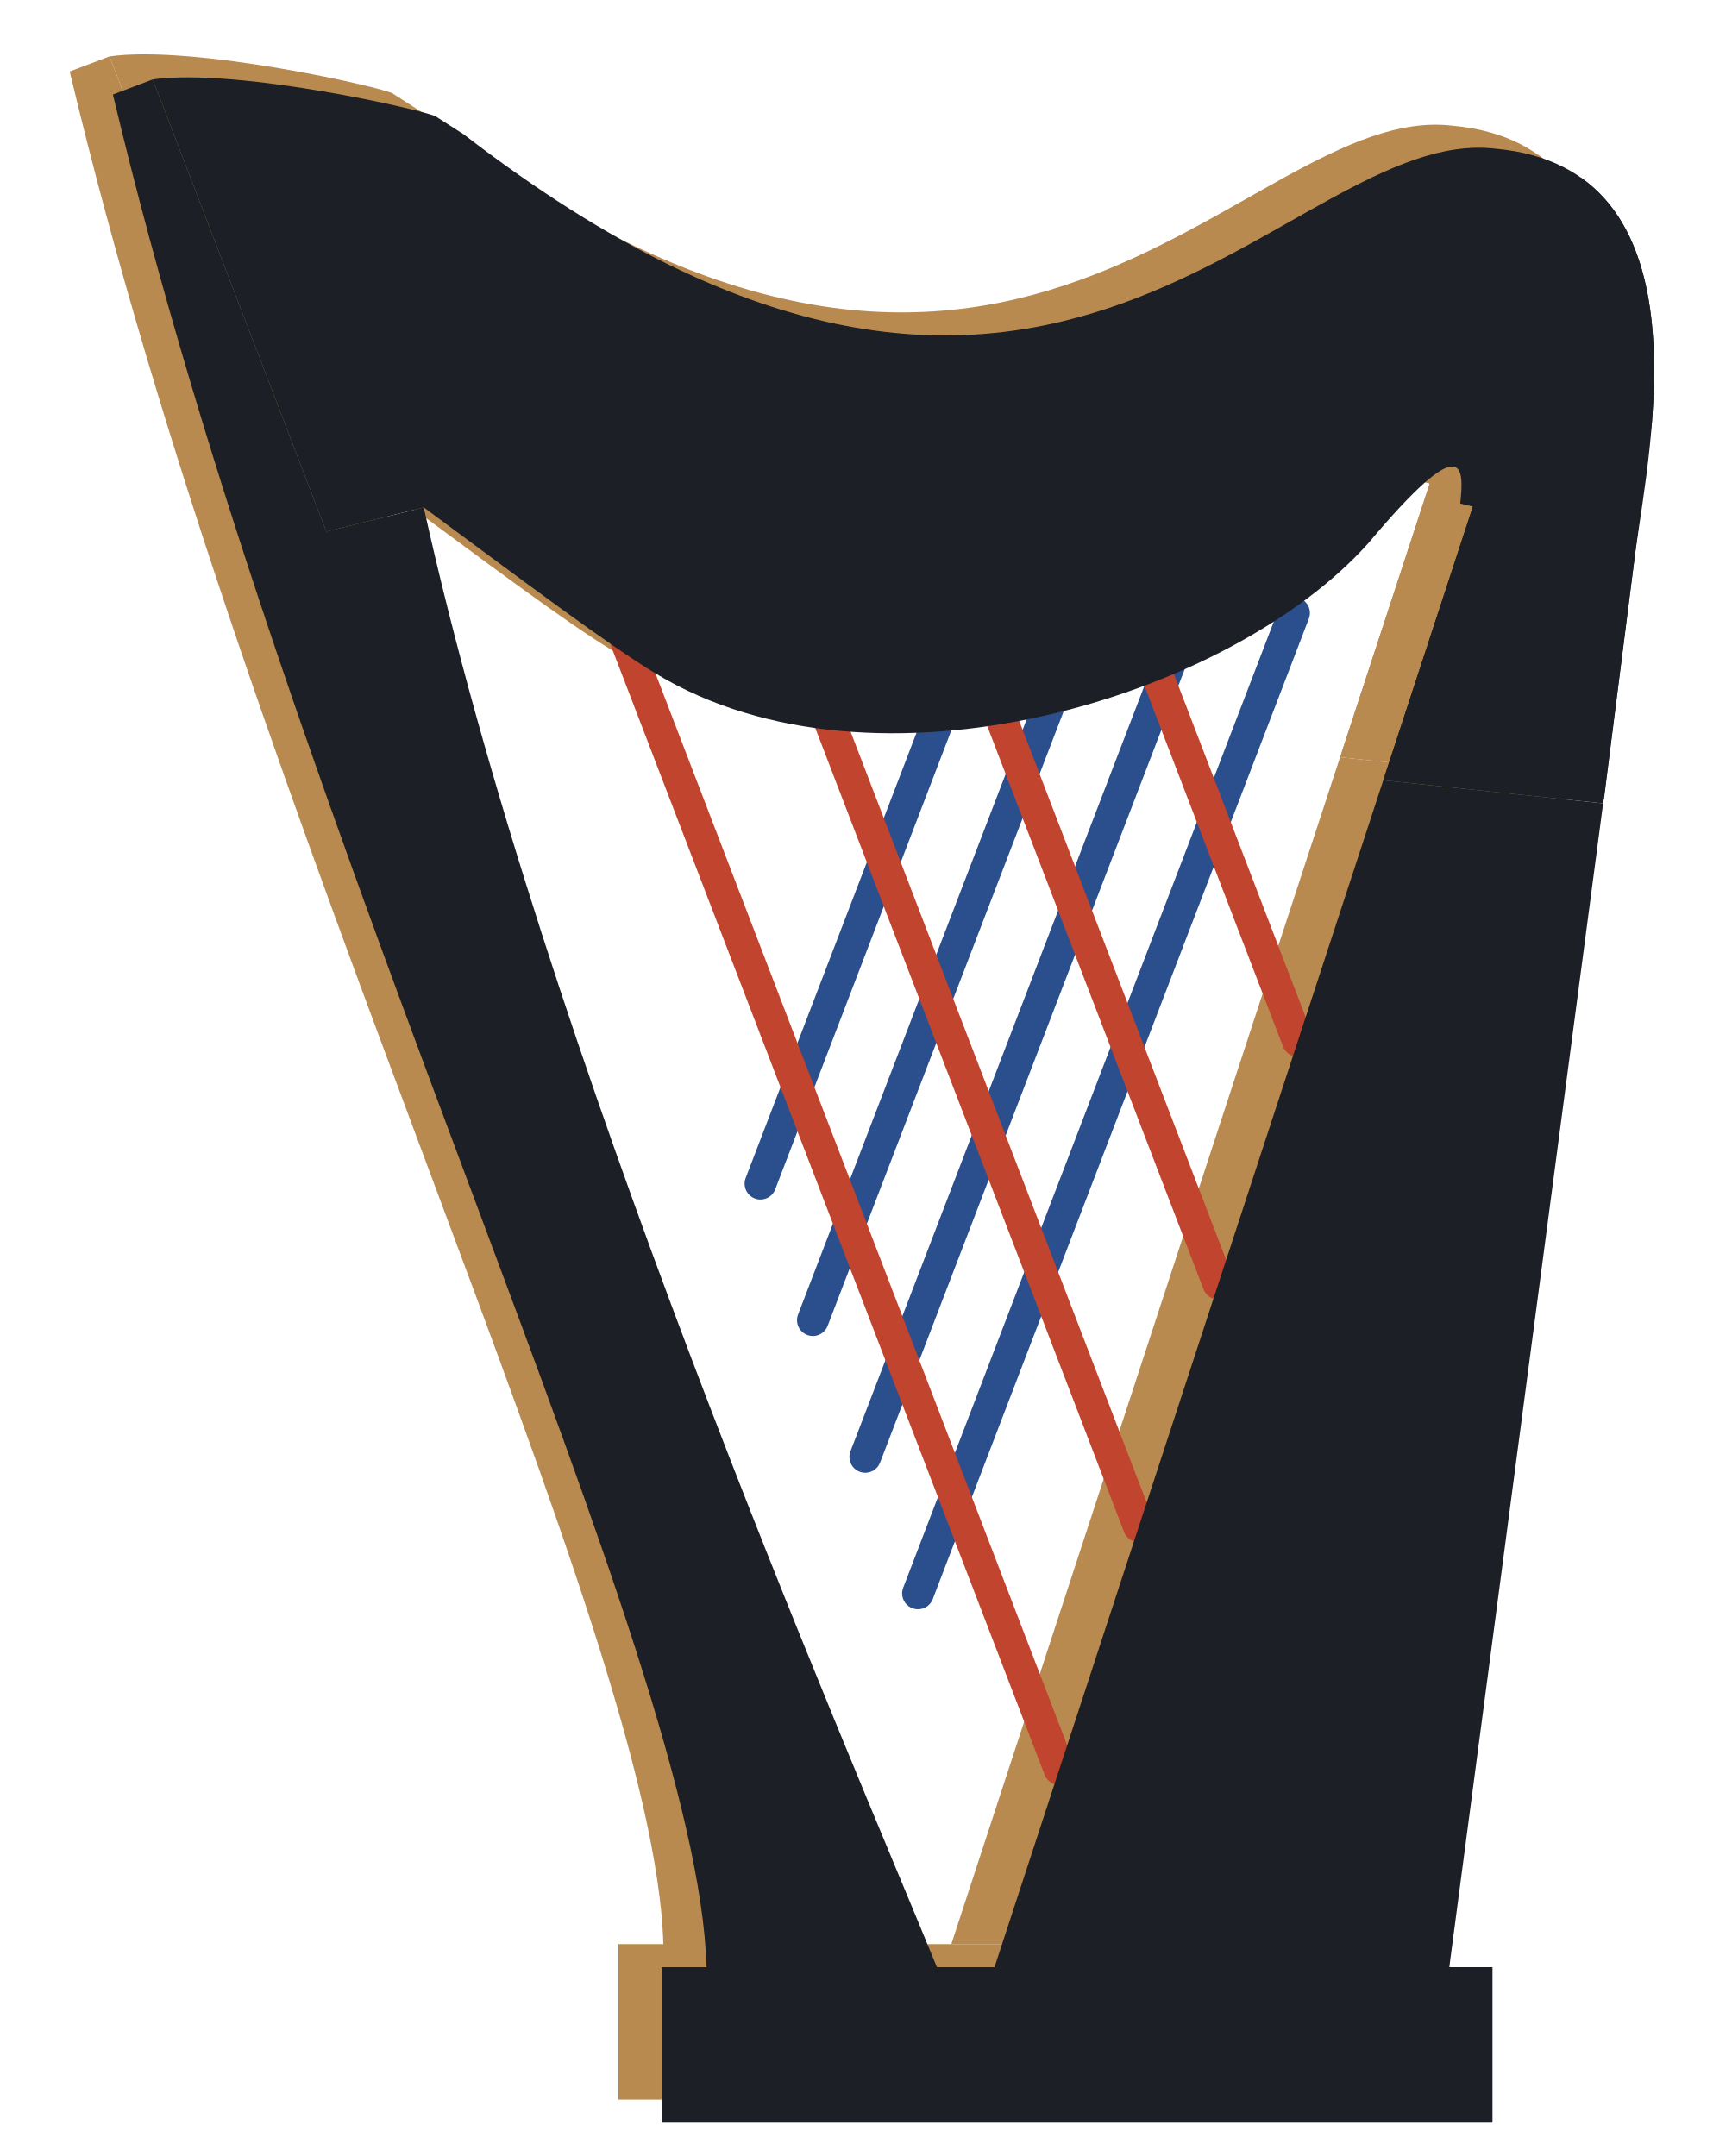
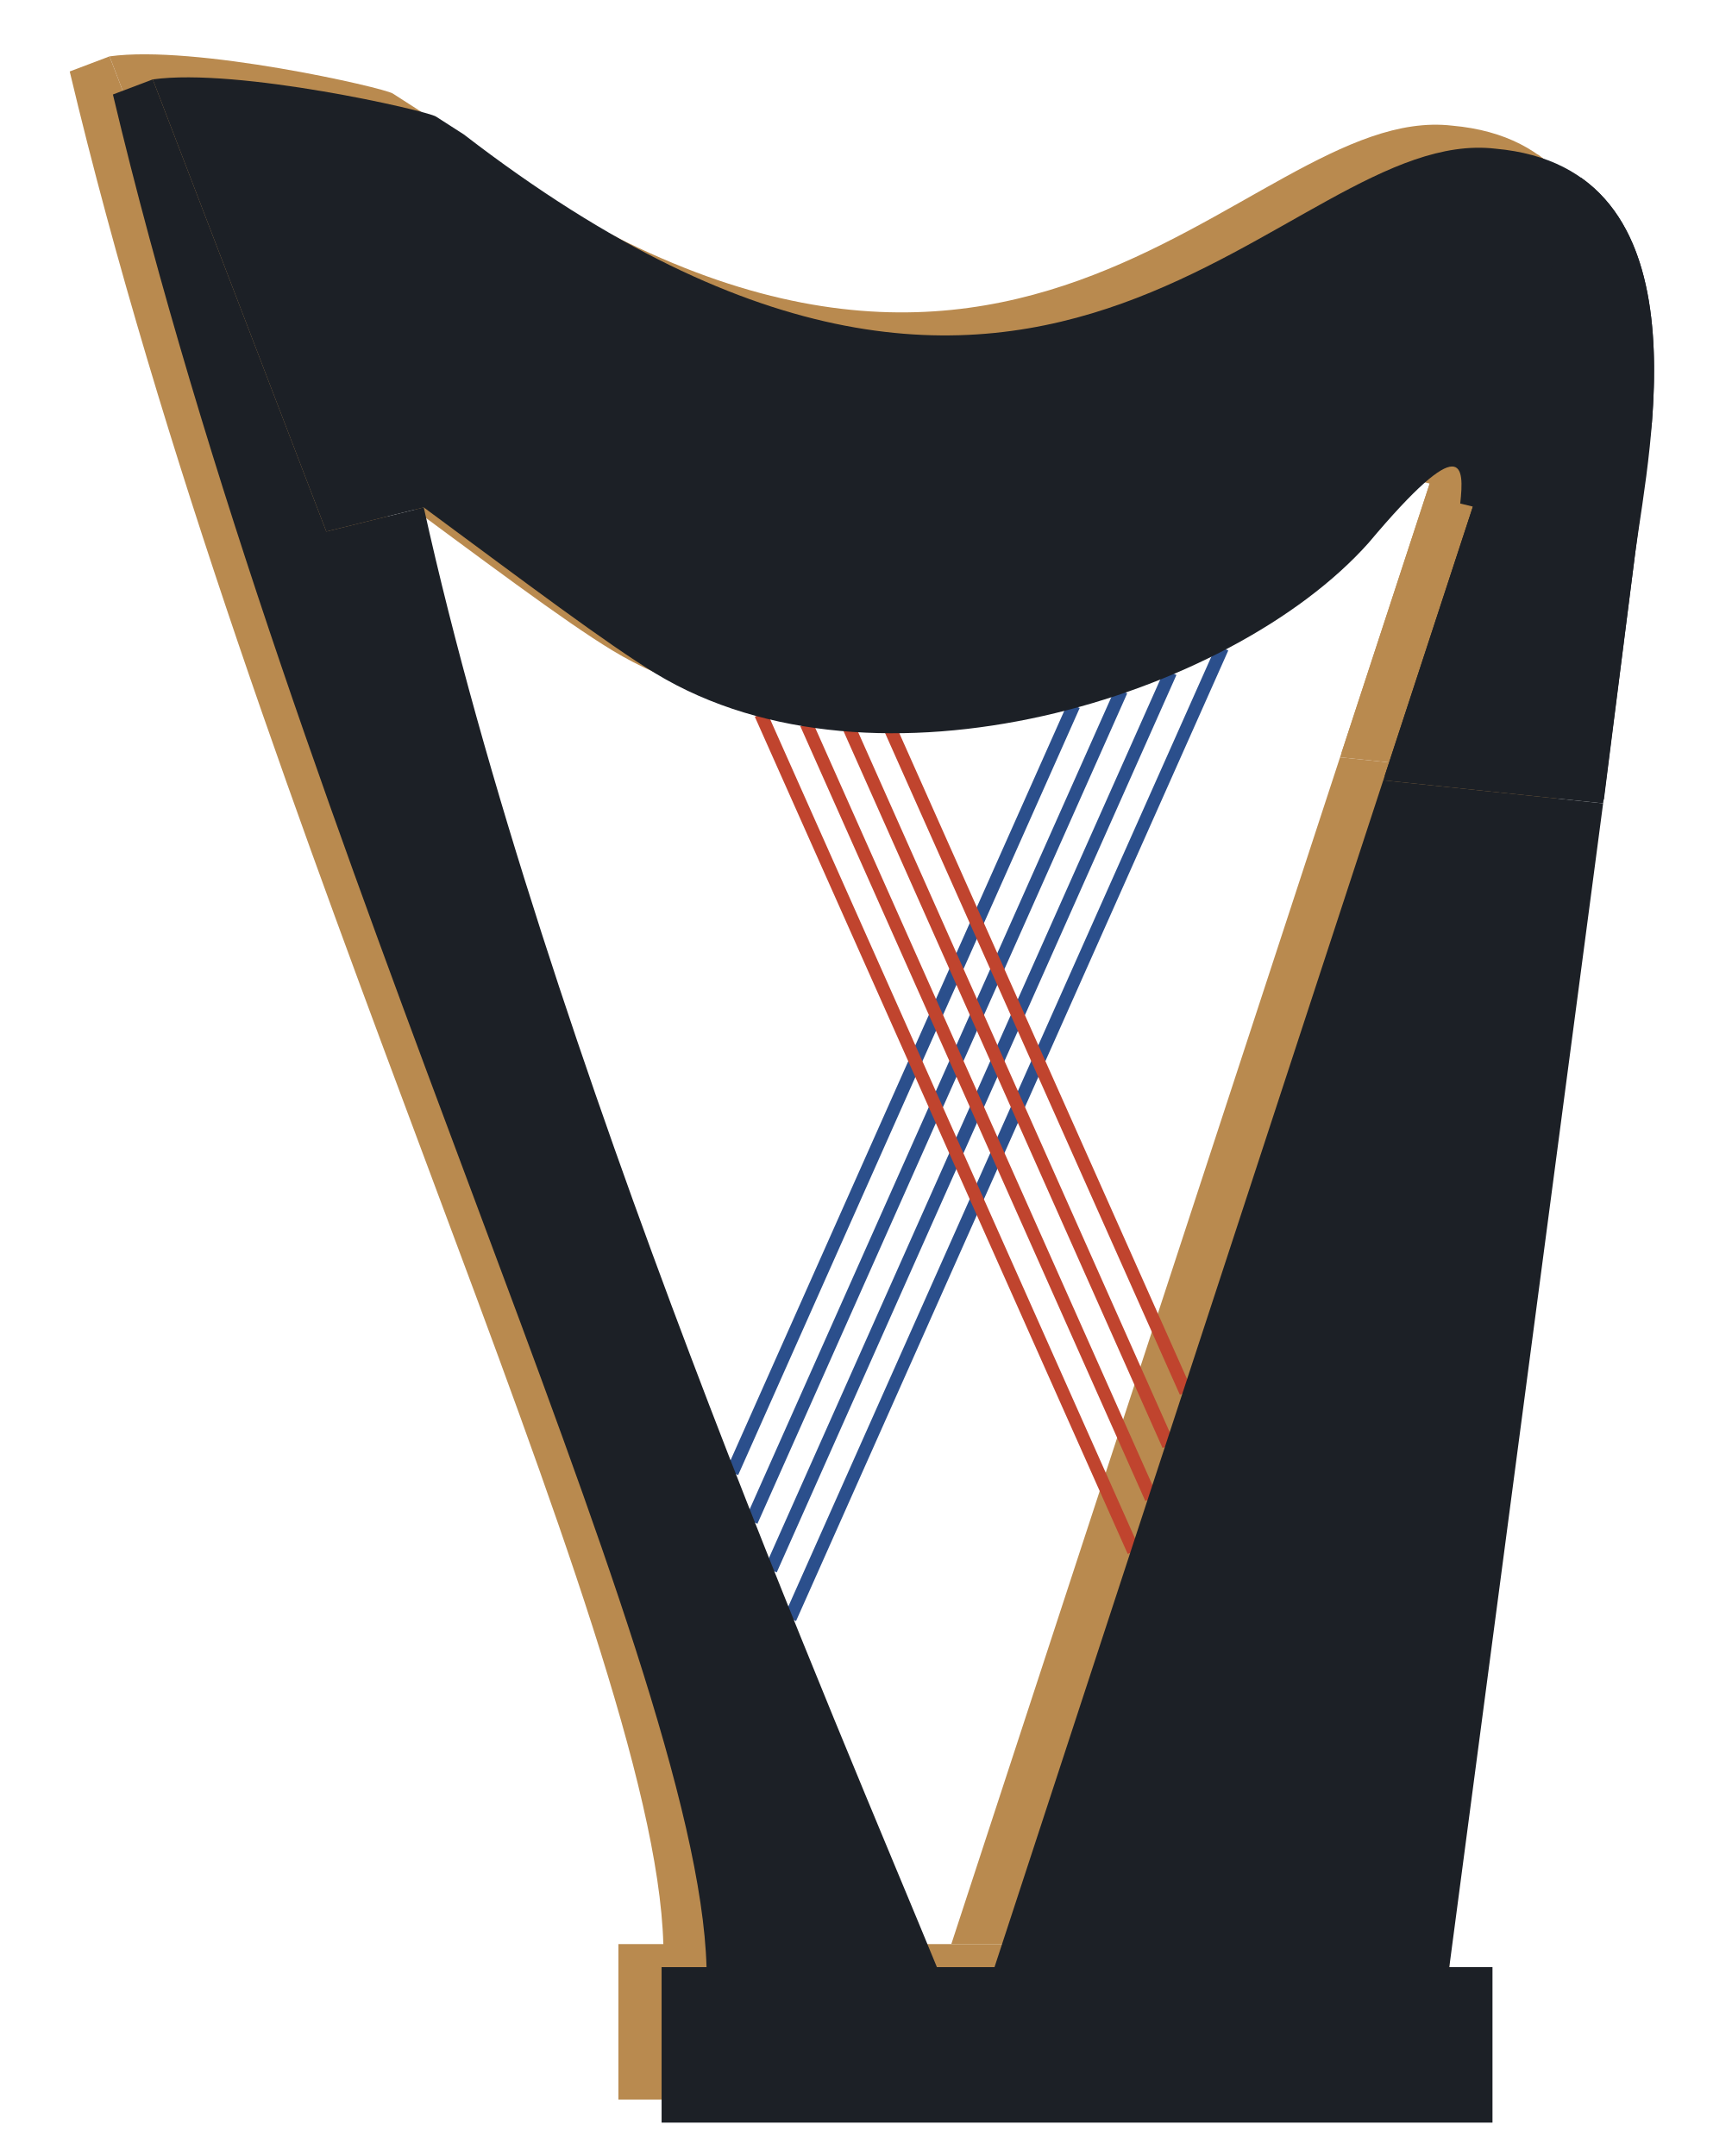
<svg xmlns="http://www.w3.org/2000/svg" viewBox="0 0 83.4 104.0" width="334" height="416" version="1.1" id="svg46">
  <defs id="defs50" />
  <g transform="translate(2,1)" id="g44">
    <g transform="matrix(0.13889,0,0,0.13889,-11.38898,-14.16678)" id="g42">
      <g fill="#b98a4f" transform="translate(-15,-8)" id="g12">
        <path d="M 312.58,778 C 309.58,668.84 169.54,393.13 106.45,127.62 l 13.83,-5.24 60.27,157.03 33.84,-8.38 C 256.15,459.92 360,698.43 392.58,778 h -20 v 18 h -60 z" id="path2" />
        <path d="m 120.28,122.38 c 29.46,-4.14 95.15,10.85 98.35,12.9 3.2,2.04 6.42,4.11 9.67,6.21 205.6,158.46 284.59,-3.62 358.22,4.95 74.27,6.63 53.73,102.61 48.59,140.03 l -10.92,86.04 c -22.54,-2.32 -49.26,-5.66 -76.13,-8.21 l 30.63,-93.56 -4.39,-1.07 c 1.43,-12.97 1.4,-25.86 -31.82,13.67 -47.91,53.78 -171.37,91.51 -247.56,45.38 -16.76,-10.16 -45.18,-31.57 -80.53,-57.69 l -33.84,8.38 z" id="path4" />
        <path d="m 547.57,365.8 68.56,-209.38 c 24.64,17.28 27.2,53.26 24.75,85.04 l -16.96,132.36 z" id="path6" />
        <path d="M 412.58,778 H 570.5 l 53.42,-404.18 -76.35,-8.02 z" id="path8" />
        <path d="M 296.98,778 H 585.5 v 54 H 296.98 Z" id="path10" />
      </g>
-       <path id="line14" style="stroke:#2b4f8c;stroke-width:11;stroke-linecap:round" d="m 331.3,505.9 71.4,-186.1" />
-       <path id="line16" style="stroke:#2b4f8c;stroke-width:11;stroke-linecap:round" d="m 349.5,553.3 93.7,-244" />
-       <path id="line18" style="stroke:#2b4f8c;stroke-width:11;stroke-linecap:round" d="m 367.7,600.8 118.4,-308.4" />
-       <path id="line20" style="stroke:#2b4f8c;stroke-width:11;stroke-linecap:round" d="m 386,648.2 130.6,-340.5" />
-       <path id="line22" style="stroke:#c0442e;stroke-width:11;stroke-linecap:round" d="M 435.1,709.2 272.3,285.3" />
-       <path id="line24" style="stroke:#c0442e;stroke-width:11;stroke-linecap:round" d="M 462.7,624.9 344.5,317.1" />
-       <path id="line26" style="stroke:#c0442e;stroke-width:11;stroke-linecap:round" d="M 490.3,540.6 404.1,316.1" />
-       <path id="line28" style="stroke:#c0442e;stroke-width:11;stroke-linecap:round" d="M 517.9,456.3 458.3,301.1" />
+       <path id="line14" style="stroke:#2b4f8c;stroke-width:4.5" d="M 321.5,606.2 440.1,339.8" />
+       <path id="line16" style="stroke:#2b4f8c;stroke-width:4.5" d="m 328.2,623.1 128.4,-288.4" />
+       <path id="line18" style="stroke:#2b4f8c;stroke-width:4.5" d="M 334.9,640 473.7,328.3" />
+       <path id="line20" style="stroke:#2b4f8c;stroke-width:4.5" d="m 341.6,656.9 150.1,-337.1" />
+       <path id="line22" style="stroke:#c0442e;stroke-width:4.5" d="m 460.9,633.6 -129.5,-290.8" />
+       <path id="line24" style="stroke:#c0442e;stroke-width:4.5" d="m 467,615.2 -119.8,-269.1" />
+       <path id="line26" style="stroke:#c0442e;stroke-width:4.5" d="m 473,596.8 -110.8,-249" />
+       <path id="line28" style="stroke:#c0442e;stroke-width:4.5" d="m 479,578.3 -102.4,-229.9" />
      <g fill="#1c2026" id="g40">
        <path d="M 312.58,778 C 309.58,668.84 169.54,393.13 106.45,127.62 l 13.83,-5.24 60.27,157.03 33.84,-8.38 C 256.15,459.92 360,698.43 392.58,778 h -20 v 18 h -60 z" id="path30" />
        <path d="m 120.28,122.38 c 29.46,-4.14 95.15,10.85 98.35,12.9 3.2,2.04 6.42,4.11 9.67,6.21 205.6,158.46 284.59,-3.62 358.22,4.95 74.27,6.63 53.73,102.61 48.59,140.03 l -10.92,86.04 c -22.54,-2.32 -49.26,-5.66 -76.13,-8.21 l 30.63,-93.56 -4.39,-1.07 c 1.43,-12.97 1.4,-25.86 -31.82,13.67 -47.91,53.78 -171.37,91.51 -247.56,45.38 -16.76,-10.16 -45.18,-31.57 -80.53,-57.69 l -33.84,8.38 z" id="path32" />
        <path d="m 547.57,365.8 68.56,-209.38 c 24.64,17.28 27.2,53.26 24.75,85.04 l -16.96,132.36 z" id="path34" />
        <path d="M 412.58,778 H 570.5 l 53.42,-404.18 -76.35,-8.02 z" id="path36" />
        <path d="M 296.98,778 H 585.5 v 54 H 296.98 Z" id="path38" />
      </g>
    </g>
  </g>
</svg>
